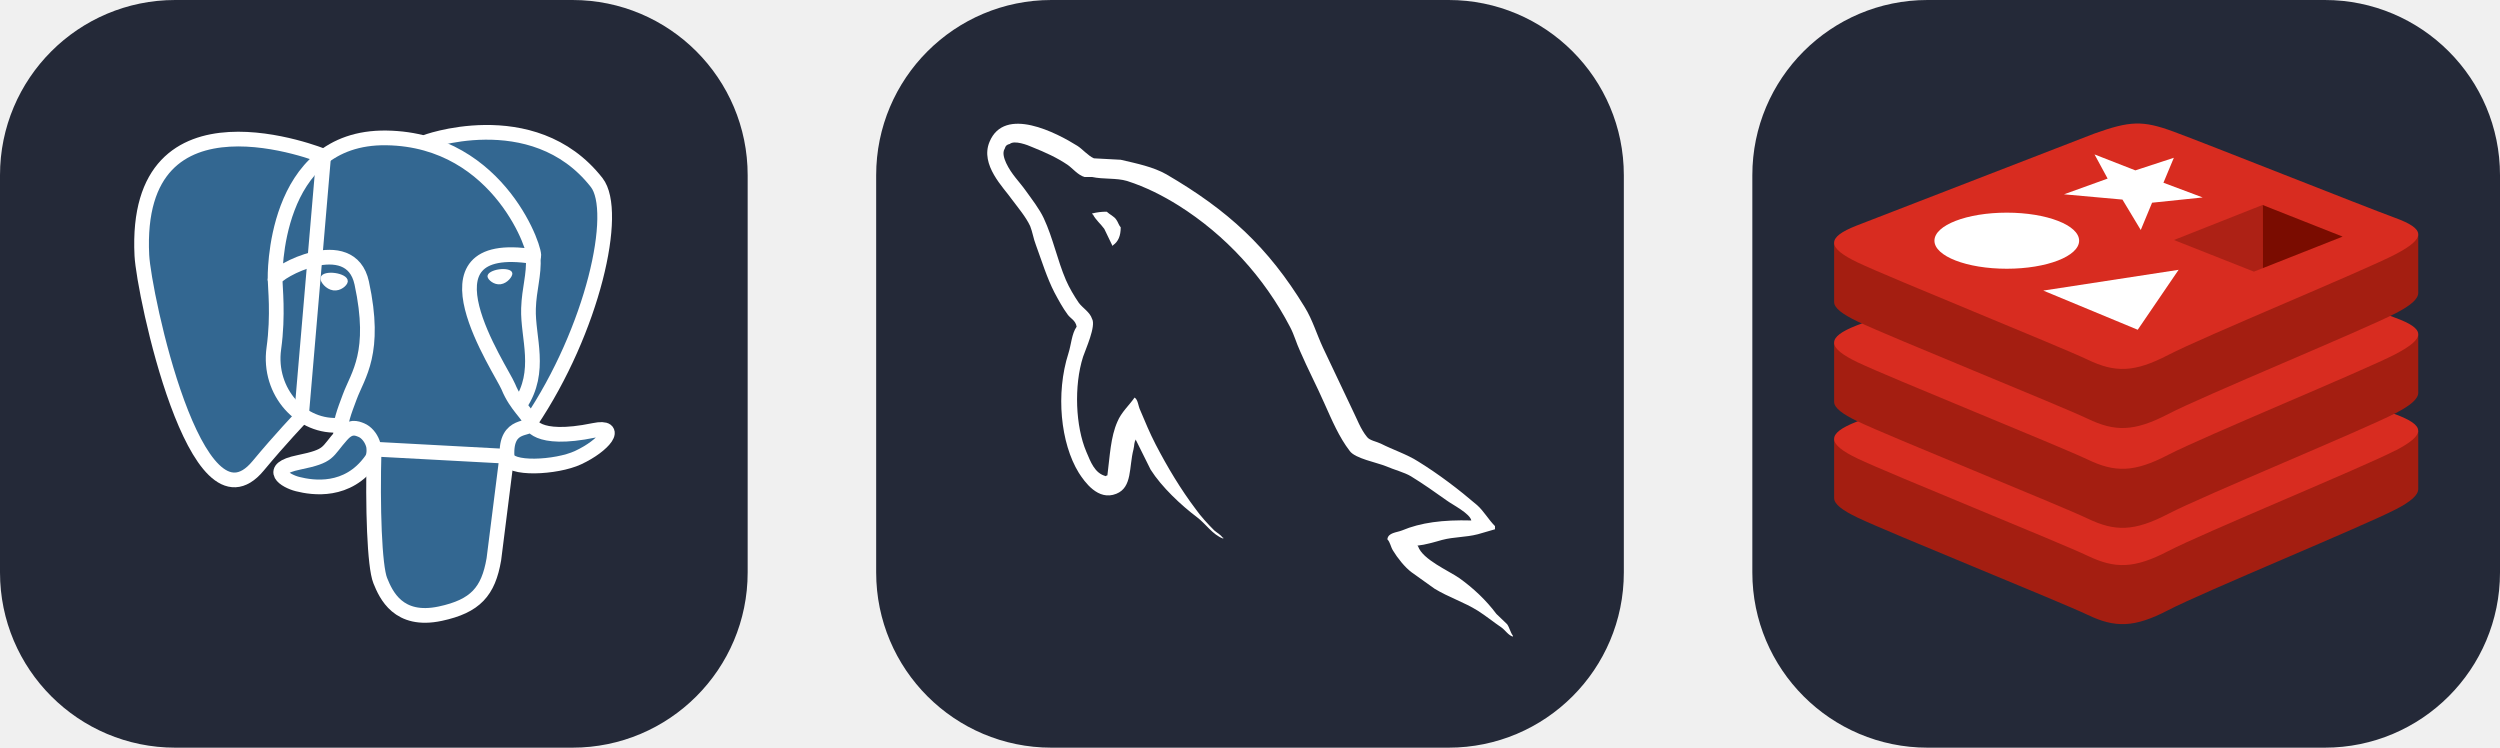
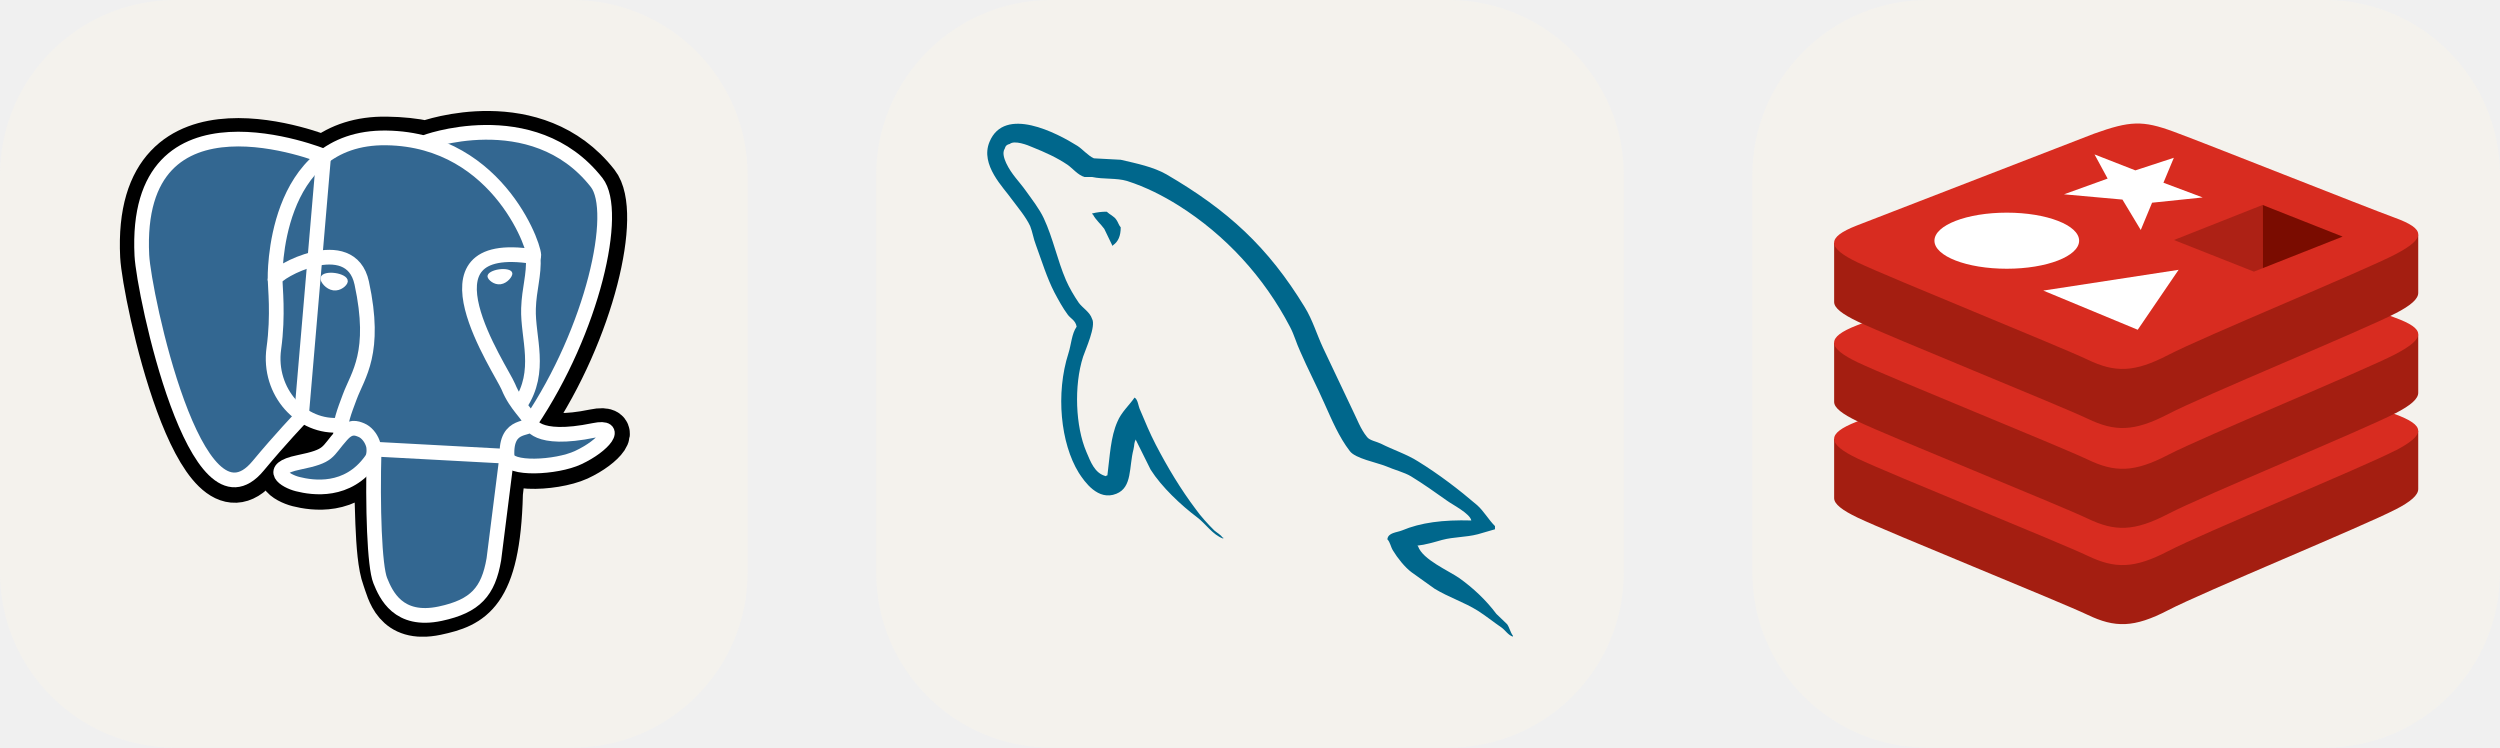
<svg xmlns="http://www.w3.org/2000/svg" width="160.5" height="48" viewBox="0 0 856 256" fill="none" version="1.1">
  <g transform="translate(0, 0)">
    <svg width="256" height="256" fill="none" viewBox="0 0 256 256">
-       <rect width="256" height="256" fill="#242938" rx="60" />
-       <path fill="#336791" d="M203.48 148.688C183.16 152.878 181.684 145.995 181.684 145.995C203.15 114.143 212.129 73.713 204.38 63.82C183.259 36.82 146.689 49.596 146.077 49.927L145.88 49.962C141.414 49.066 136.873 48.592 132.317 48.548C123.12 48.408 116.145 50.96 110.844 54.975C110.844 54.975 45.608 28.102 48.645 88.774C49.292 101.684 67.138 186.509 88.442 160.845C96.289 151.409 103.812 143.484 103.812 143.484C107.539 145.966 112.018 147.232 116.708 146.775L117.073 146.466C116.966 147.681 117.016 148.905 117.221 150.108C111.737 156.239 113.354 157.315 102.385 159.572C91.29 161.857 97.815 165.928 102.062 166.997C107.223 168.291 119.162 170.119 127.234 158.827L126.91 160.113C129.062 161.836 130.566 171.314 130.313 179.906C130.06 188.499 129.891 194.391 131.579 199.003C133.266 203.616 134.954 213.98 149.368 210.956C161.413 208.376 167.649 201.675 168.528 190.524C169.147 182.592 170.539 183.759 170.638 176.672L171.763 173.311C173.049 162.553 171.973 159.087 179.391 160.704L181.198 160.866C186.662 161.112 193.813 159.987 198.003 158.039C207.038 153.849 212.396 146.845 203.487 148.688H203.48Z" />
-       <path stroke="#fff" stroke-linecap="round" stroke-linejoin="round" stroke-width="5.034" d="M146.07 48.596C143.82 49.299 182.38 34.498 204.303 62.504C212.038 72.397 203.073 112.827 181.606 144.678M128.098 153.784C127.536 173.795 128.239 193.946 130.194 198.784C132.148 203.621 136.346 213.198 150.767 210.118C162.812 207.538 167.199 202.538 169.098 191.506L173.548 156.231L128.098 153.784ZM110.816 53.469C110.816 53.469 45.538 26.778 48.575 87.451C49.222 100.36 67.067 185.185 88.372 159.521C96.148 150.148 103.18 142.815 103.18 142.815L110.816 53.469Z" />
-       <path stroke="#fff" stroke-linecap="round" stroke-linejoin="bevel" stroke-width="5.034" d="M181.613 144.664C181.613 144.664 183.02 151.555 203.41 147.35C212.319 145.508 206.954 152.511 197.926 156.702C190.515 160.147 173.893 161.026 173.619 156.28C172.916 144.01 182.366 147.737 181.684 144.664C181.065 141.894 176.832 139.18 174.048 132.402C171.608 126.495 140.579 81.144 182.654 87.873C184.201 87.556 171.685 47.795 132.31 47.218C92.935 46.642 94.18 95.628 94.18 95.628" />
-       <path stroke="#fff" stroke-linejoin="round" stroke-width="5.034" d="M117.08 148.869C111.596 155 113.213 156.076 102.245 158.333C91.149 160.618 97.674 164.689 101.921 165.758C107.082 167.052 119.021 168.88 127.093 157.58C129.554 154.135 127.079 148.651 123.704 147.259C122.073 146.584 119.893 145.74 117.095 148.876L117.08 148.869Z" />
-       <path stroke="#fff" stroke-linecap="round" stroke-linejoin="round" stroke-width="5.034" d="M116.722 148.763C116.159 145.156 117.903 140.874 119.766 135.854C122.565 128.331 129.02 120.807 123.859 96.922C120.013 79.133 94.187 93.216 94.187 95.628C94.187 98.04 95.354 107.863 93.765 119.288C91.677 134.209 103.257 146.823 116.588 145.536" />
-       <path fill="#fff" stroke="#fff" stroke-width="1.68" d="M110.577 95.269C110.457 96.092 112.088 98.293 114.205 98.588C116.321 98.884 118.128 97.168 118.248 96.338C118.367 95.509 116.736 94.609 114.62 94.313C112.503 94.018 110.682 94.454 110.577 95.269V95.269Z" />
-       <path fill="#fff" stroke="#fff" stroke-width=".837" d="M175.011 93.589C175.123 94.412 173.499 96.612 171.383 96.908C169.266 97.203 167.445 95.487 167.34 94.658C167.234 93.828 168.852 92.928 170.968 92.633C173.084 92.338 174.905 92.773 175.011 93.589Z" />
-       <path stroke="#fff" stroke-linecap="round" stroke-linejoin="round" stroke-width="5.034" d="M182.577 87.887C182.928 94.356 181.184 98.75 180.959 105.634C180.636 115.632 185.727 127.079 178.055 138.54" />
+       <rect width="256" height="256" fill="#F4F2ED" rx="60" />
+       <g clip-path="url(#clip0_7_155)">
+         <path fill="#000" d="M171.474 169.034C172.62 159.493 172.276 158.101 179.377 159.641L181.184 159.802C186.648 160.048 193.791 158.923 198.059 156.976C207.095 152.785 212.452 145.782 203.544 147.624C183.223 151.815 181.747 144.931 181.747 144.931C203.213 113.08 212.192 72.65 204.437 62.757C183.315 35.757 146.745 48.526 146.134 48.863L145.937 48.898C141.929 48.055 137.499 47.562 132.366 47.492C123.17 47.352 116.195 49.904 110.893 53.919C110.893 53.919 45.664 27.045 48.694 87.718C49.341 100.627 67.187 185.452 88.491 159.788C96.289 150.409 103.813 142.484 103.813 142.484C107.539 144.966 112.018 146.232 116.708 145.775L117.073 145.466C116.965 146.681 117.015 147.905 117.221 149.108C111.737 155.239 113.354 156.315 102.385 158.572C91.29 160.857 97.815 164.928 102.062 165.997C107.223 167.291 119.162 169.119 127.234 157.827L126.91 159.113C129.062 160.836 128.914 171.488 129.23 179.096C129.547 186.704 130.046 193.813 131.6 197.996C133.154 202.18 134.975 212.973 149.389 209.949C161.434 207.369 170.645 203.649 171.488 169.098" />
+         <path stroke="#000" stroke-width="15.11" d="M171.474 169.034C172.62 159.493 172.276 158.101 179.377 159.641L181.184 159.802C186.648 160.048 193.791 158.923 198.059 156.976C207.095 152.785 212.452 145.782 203.544 147.624C183.223 151.815 181.747 144.931 181.747 144.931C203.213 113.08 212.192 72.65 204.437 62.757C183.315 35.757 146.745 48.526 146.134 48.863L145.937 48.898C141.929 48.055 137.499 47.562 132.366 47.492C123.17 47.352 116.195 49.904 110.893 53.919C110.893 53.919 45.664 27.045 48.694 87.718C49.341 100.627 67.187 185.452 88.491 159.788C96.289 150.409 103.813 142.484 103.813 142.484C107.539 144.966 112.018 146.232 116.708 145.775L117.073 145.466C116.965 146.681 117.015 147.905 117.221 149.108C111.737 155.239 113.354 156.315 102.385 158.572C91.29 160.857 97.815 164.928 102.062 165.997C107.223 167.291 119.162 169.119 127.234 157.827L126.91 159.113C129.062 160.836 128.914 171.488 129.23 179.096C129.547 186.704 130.046 193.813 131.6 197.996C133.154 202.18 134.975 212.973 149.389 209.949C161.434 207.369 170.645 203.649 171.488 169.098" />
+         <path fill="#336791" d="M203.48 147.688C183.16 151.878 181.684 144.995 181.684 144.995C203.15 113.143 212.129 72.713 204.38 62.82C183.259 35.82 146.689 48.596 146.077 48.927L145.88 48.962C141.414 48.066 136.873 47.592 132.317 47.548C123.12 47.408 116.145 49.96 110.844 53.975C110.844 53.975 45.608 27.102 48.645 87.774C49.292 100.684 67.138 185.509 88.442 159.845C96.289 150.409 103.813 142.484 103.813 142.484C107.539 144.966 112.018 146.232 116.708 145.775L117.073 145.466C116.966 146.681 117.016 147.905 117.221 149.108C111.737 155.239 113.354 156.315 102.385 158.572C91.29 160.857 97.815 164.928 102.062 165.997C107.223 167.291 119.162 169.119 127.234 157.827L126.91 159.113C129.062 160.836 130.566 170.314 130.313 178.906C130.06 187.499 129.891 193.391 131.579 198.003C133.266 202.616 134.954 212.98 149.368 209.956C161.413 207.376 167.649 200.675 168.528 189.524C169.147 181.592 170.539 182.759 170.638 175.672L171.763 172.311C173.049 161.553 171.973 158.087 179.391 159.704L181.198 159.866C186.662 160.112 193.813 158.987 198.003 157.039C207.038 152.849 212.396 145.845 203.488 147.688H203.48Z" />
+         <path stroke="#fff" stroke-linecap="round" stroke-linejoin="round" stroke-width="5.034" d="M146.07 48.596C143.82 49.299 182.38 34.498 204.303 62.504C212.038 72.397 203.073 112.827 181.606 144.678M128.098 153.784C127.536 173.795 128.239 193.946 130.194 198.784C132.148 203.621 136.346 213.198 150.767 210.118C162.812 207.538 167.199 202.538 169.098 191.506L173.548 156.231L128.098 153.784ZM110.816 53.469C110.816 53.469 45.538 26.778 48.575 87.451C49.222 100.36 67.067 185.185 88.372 159.521C96.148 150.148 103.18 142.815 103.18 142.815L110.816 53.469Z" />
+         <path stroke="#fff" stroke-linecap="round" stroke-linejoin="bevel" stroke-width="5.034" d="M181.613 144.664C181.613 144.664 183.02 151.555 203.41 147.35C212.319 145.508 206.954 152.511 197.926 156.702C190.515 160.147 173.893 161.026 173.619 156.28C172.916 144.01 182.366 147.737 181.684 144.664C181.065 141.894 176.832 139.18 174.048 132.402C171.608 126.495 140.579 81.144 182.654 87.873C184.201 87.556 171.685 47.795 132.31 47.218C92.935 46.642 94.18 95.628 94.18 95.628" />
+         <path stroke="#fff" stroke-linejoin="round" stroke-width="5.034" d="M117.08 148.869C111.596 155 113.213 156.076 102.245 158.333C91.149 160.618 97.674 164.689 101.921 165.758C107.082 167.052 119.021 168.88 127.093 157.58C129.554 154.135 127.079 148.651 123.704 147.259C122.073 146.584 119.893 145.74 117.095 148.876L117.08 148.869Z" />
+         <path stroke="#fff" stroke-linecap="round" stroke-linejoin="round" stroke-width="5.034" d="M116.722 148.763C116.159 145.156 117.903 140.874 119.766 135.854C122.565 128.331 129.02 120.807 123.859 96.922C120.012 79.133 94.187 93.216 94.187 95.628C94.187 98.04 95.354 107.863 93.765 119.288C91.677 134.209 103.257 146.823 116.588 145.536" />
+         <path fill="#fff" stroke="#fff" stroke-width="1.68" d="M110.577 95.269C110.457 96.092 112.088 98.293 114.205 98.588C116.321 98.884 118.128 97.168 118.248 96.338C118.367 95.509 116.736 94.609 114.62 94.313C112.503 94.018 110.682 94.454 110.577 95.269V95.269Z" />
+         <path fill="#fff" stroke="#fff" stroke-width=".837" d="M175.011 93.589C175.123 94.412 173.499 96.612 171.383 96.908C169.266 97.203 167.445 95.487 167.34 94.658C167.234 93.828 168.852 92.928 170.968 92.633C173.084 92.338 174.905 92.773 175.011 93.589Z" />
+         <path stroke="#fff" stroke-linecap="round" stroke-linejoin="round" stroke-width="5.034" d="M182.577 87.887C182.928 94.356 181.184 98.75 180.959 105.634C180.636 115.632 185.727 127.079 178.055 138.54" />
+       </g>
+       <defs>
+         <clipPath id="clip0_7_155">
+           <rect width="180" height="180" fill="#fff" transform="translate(38 38)" />
+         </clipPath>
+       </defs>
    </svg>
  </g>
  <g transform="translate(300, 0)">
    <svg width="256" height="256" fill="none" viewBox="0 0 256 256">
-       <rect width="256" height="256" fill="#242938" rx="60" />
-       <g clip-path="url(#clip0_7_147)">
-         <path fill="#fff" fill-rule="evenodd" d="M203.801 178.21C194.011 177.938 186.416 178.941 180.051 181.619C178.218 182.355 175.277 182.355 175.035 184.662C176.015 185.63 176.133 187.214 176.992 188.556C178.459 190.991 181.033 194.271 183.357 195.973L191.191 201.571C195.965 204.488 201.351 206.193 206.002 209.113C208.696 210.817 211.388 213.007 214.082 214.834C215.454 215.807 216.285 217.392 218 217.997V217.629C217.144 216.538 216.897 214.957 216.044 213.735L212.367 210.209C208.82 205.465 204.41 201.325 199.636 197.922C195.718 195.245 187.152 191.596 185.56 187.097L185.319 186.824C188.008 186.552 191.191 185.605 193.764 184.875C197.929 183.784 201.721 184.024 206.002 182.93L211.882 181.226V180.135C209.678 177.946 208.087 175.025 205.763 172.959C199.521 167.606 192.661 162.373 185.56 157.994C181.766 155.562 176.868 153.977 172.829 151.913C171.356 151.182 168.911 150.817 168.055 149.601C165.846 146.929 164.625 143.397 163.034 140.232L152.997 119.064C150.794 114.319 149.444 109.574 146.755 105.195C134.144 84.512 120.431 71.983 99.375 59.693C94.848 57.138 89.462 56.039 83.735 54.703L74.555 54.212C72.593 53.362 70.636 51.049 68.922 49.953C61.944 45.574 43.947 36.085 38.803 48.59C35.497 56.497 43.701 64.282 46.486 68.299C48.571 71.097 51.26 74.26 52.733 77.423C53.556 79.49 53.831 81.682 54.69 83.872C56.646 89.224 58.484 95.188 61.055 100.178C62.427 102.733 63.867 105.413 65.582 107.723C66.562 109.086 68.277 109.67 68.642 111.859C66.927 114.294 66.809 117.94 65.829 120.986C61.42 134.734 63.135 151.766 69.377 161.888C71.339 164.928 75.962 171.622 82.234 169.065C87.744 166.875 86.515 159.941 88.106 153.857C88.477 152.399 88.23 151.425 88.962 150.449V150.722L93.983 160.819C97.778 166.78 104.391 172.986 109.897 177.125C112.833 179.315 115.16 183.089 118.831 184.425V184.057H118.59C117.854 182.966 116.751 182.475 115.772 181.624C113.569 179.435 111.121 176.757 109.406 174.325C104.267 167.513 99.74 159.968 95.698 152.183C93.737 148.412 92.022 144.275 90.436 140.504C89.695 139.043 89.695 136.85 88.474 136.125C86.635 138.797 83.947 141.115 82.594 144.398C80.267 149.628 80.026 156.077 79.17 162.769C78.676 162.891 78.895 162.769 78.676 163.041C74.763 162.071 73.413 158.051 71.945 154.648C68.274 146.01 67.659 132.141 70.842 122.164C71.698 119.609 75.375 111.579 73.907 109.146C73.166 106.834 70.724 105.498 69.374 103.671C67.783 101.359 66.073 98.441 64.971 95.886C62.035 89.069 60.567 81.529 57.381 74.715C55.908 71.552 53.34 68.266 51.257 65.349C48.93 62.063 46.365 59.751 44.526 55.859C43.915 54.496 43.059 52.331 44.038 50.869C44.279 49.896 44.773 49.506 45.748 49.288C47.339 47.924 51.872 49.653 53.463 50.379C57.99 52.205 61.785 53.907 65.58 56.459C67.294 57.675 69.133 59.988 71.336 60.599H73.91C77.828 61.449 82.232 60.871 85.9 61.962C92.389 64.034 98.264 67.072 103.532 70.36C119.567 80.458 132.792 94.814 141.725 111.971C143.193 114.769 143.805 117.324 145.155 120.244C147.729 126.208 150.912 132.289 153.477 138.132C156.051 143.85 158.498 149.694 162.17 154.438C164.008 156.993 171.35 158.329 174.654 159.668C177.104 160.759 180.896 161.741 183.105 163.077C187.264 165.632 191.427 168.552 195.342 171.35C197.298 172.806 203.423 175.849 203.787 178.276L203.801 178.21ZM78.958 72.487C77.267 72.472 75.581 72.677 73.943 73.095V73.368H74.184C75.164 75.315 76.879 76.654 78.102 78.358L80.92 84.199L81.162 83.926C82.876 82.71 83.735 80.763 83.735 77.845C83 76.995 82.879 76.141 82.267 75.29C81.532 74.074 79.941 73.463 78.958 72.493V72.487Z" clip-rule="evenodd" />
+       <rect width="256" height="256" fill="#F4F2ED" rx="60" />
+       <g clip-path="url(#clip0_7_150)">
+         <path fill="#00678C" fill-rule="evenodd" d="M203.801 178.21C194.011 177.938 186.416 178.941 180.051 181.619C178.218 182.355 175.277 182.355 175.035 184.662C176.015 185.63 176.133 187.214 176.992 188.556C178.459 190.991 181.033 194.271 183.357 195.973L191.191 201.571C195.965 204.488 201.351 206.193 206.002 209.113C208.696 210.817 211.388 213.007 214.082 214.834C215.454 215.807 216.285 217.392 218 217.997V217.629C217.144 216.538 216.897 214.957 216.044 213.735L212.367 210.209C208.82 205.465 204.41 201.325 199.636 197.922C195.718 195.245 187.152 191.596 185.56 187.097L185.319 186.824C188.008 186.552 191.191 185.605 193.764 184.875C197.929 183.784 201.721 184.024 206.002 182.93L211.882 181.226V180.135C209.678 177.946 208.087 175.025 205.763 172.959C199.521 167.606 192.661 162.373 185.56 157.994C181.766 155.562 176.868 153.977 172.829 151.913C171.356 151.182 168.911 150.817 168.055 149.601C165.846 146.929 164.625 143.397 163.034 140.232L152.997 119.064C150.794 114.319 149.444 109.574 146.755 105.195C134.144 84.512 120.431 71.983 99.375 59.693C94.848 57.138 89.462 56.039 83.735 54.703L74.555 54.212C72.593 53.362 70.636 51.049 68.922 49.953C61.944 45.574 43.947 36.085 38.803 48.59C35.497 56.497 43.701 64.282 46.486 68.299C48.571 71.097 51.26 74.26 52.733 77.423C53.556 79.49 53.831 81.682 54.69 83.872C56.646 89.224 58.484 95.188 61.055 100.178C62.427 102.733 63.867 105.413 65.582 107.723C66.562 109.086 68.277 109.67 68.642 111.859C66.927 114.294 66.809 117.94 65.829 120.986C61.42 134.734 63.135 151.766 69.377 161.888C71.339 164.928 75.962 171.622 82.234 169.065C87.744 166.875 86.515 159.941 88.106 153.857C88.477 152.399 88.23 151.425 88.962 150.449V150.722L93.983 160.819C97.778 166.78 104.391 172.986 109.897 177.125C112.833 179.315 115.16 183.089 118.831 184.425V184.057H118.59C117.854 182.966 116.751 182.475 115.772 181.624C113.569 179.435 111.121 176.757 109.406 174.325C104.267 167.513 99.74 159.968 95.698 152.183C93.737 148.412 92.022 144.275 90.436 140.504C89.695 139.043 89.695 136.85 88.474 136.125C86.635 138.797 83.947 141.115 82.594 144.398C80.267 149.628 80.026 156.077 79.17 162.769C78.676 162.891 78.895 162.769 78.676 163.041C74.763 162.071 73.413 158.051 71.945 154.648C68.274 146.01 67.659 132.141 70.842 122.164C71.698 119.609 75.375 111.579 73.907 109.146C73.166 106.834 70.724 105.498 69.374 103.671C67.783 101.359 66.073 98.441 64.971 95.886C62.035 89.069 60.567 81.529 57.381 74.715C55.908 71.552 53.34 68.266 51.257 65.349C48.93 62.063 46.365 59.751 44.526 55.859C43.915 54.496 43.059 52.331 44.038 50.869C44.279 49.896 44.773 49.506 45.748 49.288C47.339 47.924 51.872 49.653 53.463 50.379C57.99 52.205 61.785 53.907 65.58 56.459C67.294 57.675 69.133 59.988 71.336 60.599H73.91C77.828 61.449 82.232 60.871 85.9 61.962C92.389 64.034 98.264 67.072 103.532 70.36C119.567 80.458 132.792 94.814 141.725 111.971C143.193 114.769 143.805 117.324 145.155 120.244C147.729 126.208 150.912 132.289 153.477 138.132C156.051 143.85 158.498 149.694 162.17 154.438C164.008 156.993 171.35 158.329 174.654 159.668C177.104 160.759 180.896 161.741 183.105 163.077C187.264 165.632 191.427 168.552 195.342 171.35C197.298 172.806 203.423 175.849 203.787 178.276L203.801 178.21ZM78.958 72.487C77.267 72.472 75.581 72.677 73.943 73.095V73.368H74.184C75.164 75.315 76.879 76.654 78.102 78.358L80.92 84.199L81.162 83.926C82.876 82.71 83.735 80.763 83.735 77.845C83 76.995 82.879 76.141 82.267 75.29C81.532 74.074 79.941 73.463 78.958 72.493V72.487Z" clip-rule="evenodd" />
      </g>
      <defs>
-         <clipPath id="clip0_7_147">
+         <clipPath id="clip0_7_150">
          <rect width="180" height="180" fill="#fff" transform="translate(38 38)" />
        </clipPath>
      </defs>
    </svg>
  </g>
  <g transform="translate(600, 0)">
    <svg width="256" height="256" fill="none" viewBox="0 0 256 256">
-       <rect width="256" height="256" fill="#242938" rx="60" />
-       <g clip-path="url(#clip0_7_218)">
+       <rect width="256" height="256" fill="#F4F2ED" rx="60" />
+       <g clip-path="url(#clip0_7_217)">
        <path fill="#A41E11" d="M220.161 174.468C209.488 180.035 154.204 202.765 142.434 208.899C130.663 215.034 124.126 214.976 114.826 210.532C105.526 206.089 46.694 182.326 36.09 177.257C30.788 174.722 28.01 172.591 28.01 170.576V150.36C28.01 150.36 104.609 133.685 116.978 129.247C129.348 124.809 133.627 124.65 144.157 128.505C154.687 132.359 217.606 143.711 228.003 147.523V167.459C228.003 169.458 225.607 171.7 220.172 174.479L220.161 174.468Z" />
        <path fill="#D82C20" d="M220.162 154.246C209.488 159.813 154.204 182.543 142.434 188.677C130.663 194.812 124.126 194.753 114.826 190.31C105.526 185.867 46.695 162.103 36.09 157.035C25.486 151.966 25.274 148.483 35.682 144.405L116.973 112.932C129.338 108.5 133.622 108.335 144.151 112.19C154.681 116.045 209.632 137.916 220.024 141.786C230.416 145.657 230.824 148.732 220.151 154.299L220.162 154.246Z" />
        <path fill="#A41E11" d="M220.161 141.5C209.488 147.067 154.204 169.797 142.434 175.931C130.663 182.066 124.126 182.007 114.826 177.564C105.526 173.121 46.694 149.357 36.09 144.289C30.788 141.754 28.01 139.623 28.01 137.608V117.391C28.01 117.391 104.609 100.716 116.978 96.279C129.348 91.841 133.627 91.682 144.157 95.536C154.687 99.391 217.606 110.743 228.003 114.555V134.491C228.003 136.489 225.607 138.732 220.172 141.51L220.161 141.5Z" />
        <path fill="#D82C20" d="M220.162 121.283C209.488 126.85 154.204 149.58 142.434 155.715C130.663 161.849 124.126 161.791 114.826 157.348C105.526 152.904 46.695 129.141 36.09 124.072C25.486 119.003 25.274 115.52 35.682 111.442L116.973 79.975C129.338 75.537 133.622 75.378 144.151 79.233C154.681 83.087 209.632 104.963 220.034 108.765C230.437 112.567 230.835 115.711 220.162 121.278V121.283Z" />
        <path fill="#A41E11" d="M220.161 107.312C209.488 112.879 154.204 135.609 142.434 141.749C130.663 147.889 124.126 147.825 114.826 143.382C105.526 138.939 46.694 115.175 36.09 110.106C30.788 107.572 28.01 105.441 28.01 103.426V83.198C28.01 83.198 104.609 66.524 116.978 62.086C129.348 57.648 133.627 57.489 144.157 61.343C154.687 65.198 217.606 76.55 228.003 80.362V100.298C228.003 102.297 225.607 104.539 220.172 107.318L220.161 107.312Z" />
        <path fill="#D82C20" d="M220.162 87.09C209.488 92.657 154.204 115.387 142.434 121.522C130.663 127.656 124.126 127.598 114.826 123.155C105.526 118.712 46.695 94.948 36.09 89.879C25.486 84.81 25.274 81.327 35.682 77.25L116.973 45.782C129.338 41.344 133.622 41.185 144.151 45.04C154.681 48.894 209.632 70.77 220.034 74.572C230.437 78.374 230.835 81.518 220.162 87.085V87.09Z" />
        <path fill="#fff" d="M132.996 78.755L126.729 68.337L106.719 66.534L121.65 61.147L117.169 52.876L131.146 58.337L144.326 54.021L140.763 62.568L154.199 67.605L136.872 69.408L132.996 78.755ZM99.614 99.497L145.954 92.382L131.957 112.911L99.614 99.497Z" />
        <path fill="#fff" d="M87.123 92.016C100.803 92.016 111.894 87.717 111.894 82.414C111.894 77.111 100.803 72.812 87.123 72.812C73.442 72.812 62.352 77.111 62.352 82.414C62.352 87.717 73.442 92.016 87.123 92.016Z" />
        <path fill="#7A0C00" d="M202.113 81.014L174.702 91.841L174.681 70.171L202.113 81.014Z" />
        <path fill="#AD2115" d="M174.707 91.841L171.738 93.007L144.348 82.18L174.691 70.177L174.707 91.841Z" />
      </g>
      <defs>
-         <clipPath id="clip0_7_218">
+         <clipPath id="clip0_7_217">
          <rect width="200" height="200" fill="#fff" transform="translate(28 28)" />
        </clipPath>
      </defs>
    </svg>
  </g>
</svg>
